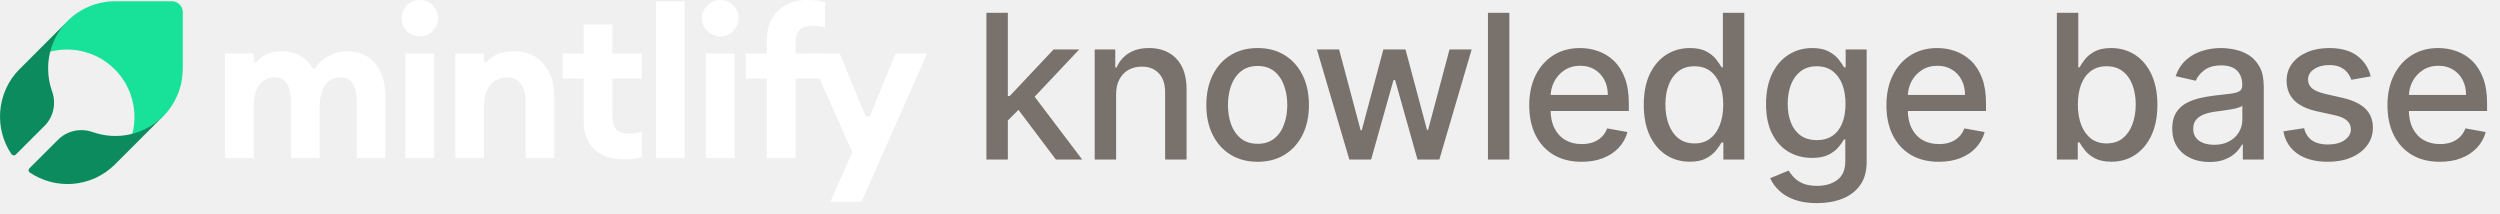
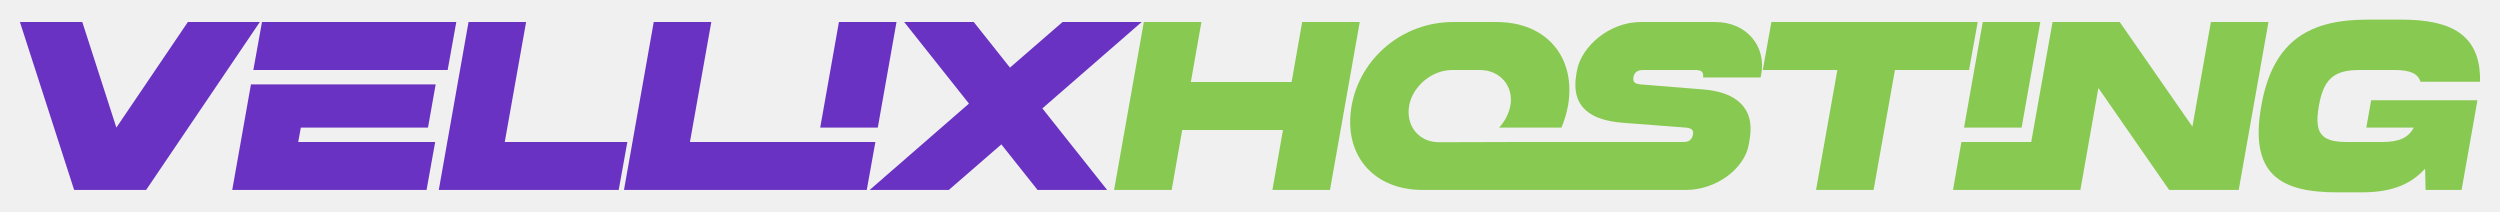
- <svg xmlns="http://www.w3.org/2000/svg" width="223" height="19" viewBox="0 0 223 19" fill="none">
-   <path d="M76.846 18H74.066L76.025 13.579L72.108 4.775H74.906L77.177 10.266C77.261 10.469 77.549 10.469 77.632 10.265L79.886 4.775H82.703L76.846 18Z" fill="white" />
-   <path d="M68.404 14.101V7.013H66.52V4.775H68.404V3.563C68.404 2.456 68.74 1.585 69.411 0.951C70.083 0.317 70.934 0 71.966 0C72.601 0 73.142 0.068 73.589 0.205V2.462C73.291 2.35 72.943 2.294 72.545 2.294C71.985 2.294 71.581 2.419 71.332 2.667C71.084 2.904 70.959 3.308 70.959 3.88V4.775H73.589V7.013H70.959V14.101H68.404Z" fill="white" />
-   <path d="M64.234 3.246C63.799 3.246 63.419 3.09 63.096 2.779C62.773 2.456 62.611 2.07 62.611 1.623C62.611 1.175 62.773 0.796 63.096 0.485C63.419 0.162 63.799 0 64.234 0C64.694 0 65.079 0.162 65.39 0.485C65.714 0.796 65.875 1.175 65.875 1.623C65.875 2.07 65.714 2.456 65.39 2.779C65.079 3.09 64.694 3.246 64.234 3.246ZM62.965 14.101V4.775H65.521V14.101H62.965Z" fill="white" />
-   <path d="M58.516 14.101V0.112H61.071V14.101H58.516Z" fill="white" />
-   <path d="M55.629 14.213C54.584 14.213 53.726 13.927 53.055 13.355C52.396 12.771 52.066 11.932 52.066 10.837V7.013H50.182V4.775H52.066V2.182H54.622V4.775H57.252V7.013H54.622V10.334C54.622 10.906 54.746 11.316 54.995 11.565C55.243 11.801 55.648 11.919 56.207 11.919C56.605 11.919 56.953 11.863 57.252 11.751V14.008C56.804 14.145 56.263 14.213 55.629 14.213Z" fill="white" />
-   <path d="M40.618 14.102V4.775H43.173V5.436C43.173 5.558 43.339 5.612 43.42 5.521C43.989 4.887 44.796 4.57 45.841 4.57C46.96 4.57 47.836 4.943 48.471 5.689C49.117 6.423 49.441 7.405 49.441 8.636V14.102H46.885V9.065C46.885 8.381 46.742 7.853 46.456 7.48C46.17 7.094 45.766 6.902 45.244 6.902C44.622 6.902 44.118 7.126 43.733 7.573C43.36 8.021 43.173 8.68 43.173 9.55V14.102H40.618Z" fill="white" />
-   <path d="M37.436 3.246C37.001 3.246 36.622 3.09 36.299 2.779C35.975 2.456 35.814 2.07 35.814 1.623C35.814 1.175 35.975 0.796 36.299 0.485C36.622 0.162 37.001 0 37.436 0C37.897 0 38.282 0.162 38.593 0.485C38.916 0.796 39.078 1.175 39.078 1.623C39.078 2.07 38.916 2.456 38.593 2.779C38.282 3.09 37.897 3.246 37.436 3.246ZM36.168 14.101V4.775H38.723V14.101H36.168Z" fill="white" />
-   <path d="M31.83 14.102V9.121C31.83 7.642 31.345 6.902 30.375 6.902C29.815 6.902 29.368 7.113 29.032 7.536C28.709 7.959 28.534 8.587 28.51 9.42V14.102H25.954V9.121C25.954 7.642 25.469 6.902 24.499 6.902C23.927 6.902 23.473 7.126 23.138 7.573C22.802 8.021 22.634 8.68 22.634 9.55V14.102H20.078V4.775H22.634V5.443C22.634 5.564 22.797 5.618 22.877 5.527C23.44 4.889 24.186 4.57 25.115 4.57C26.341 4.57 27.266 5.075 27.889 6.084C27.941 6.168 28.068 6.167 28.12 6.082C28.389 5.644 28.761 5.296 29.237 5.036C29.784 4.726 30.337 4.57 30.897 4.57C32.004 4.57 32.862 4.937 33.471 5.671C34.081 6.404 34.385 7.412 34.385 8.692V14.102H31.83Z" fill="white" />
-   <path d="M16.305 6.139V1.086C16.305 0.544 15.865 0.112 15.331 0.112H10.281C9.488 0.112 8.702 0.269 7.972 0.568C7.242 0.874 6.574 1.314 6.016 1.88L5.977 1.919C5.239 2.666 4.713 3.593 4.446 4.614C4.925 4.488 5.419 4.426 5.914 4.418C7.234 4.402 8.53 4.826 9.582 5.62C10.532 6.327 11.255 7.301 11.648 8.425C12.056 9.564 12.103 10.806 11.797 11.977C12.81 11.71 13.745 11.183 14.491 10.444L14.53 10.405C15.088 9.847 15.535 9.179 15.842 8.449C16.148 7.718 16.297 6.932 16.297 6.139H16.305Z" fill="#18E299" />
-   <path d="M4.295 6.053C4.303 4.503 4.921 3.016 6.008 1.904L1.807 6.108C1.791 6.124 1.775 6.131 1.76 6.147C0.735 7.165 0.117 8.527 0.015 9.967C-0.079 11.313 0.273 12.644 1.024 13.756C1.096 13.862 1.29 13.897 1.4 13.795L3.974 11.227C4.78 10.421 5.03 9.223 4.647 8.151C4.404 7.486 4.287 6.773 4.295 6.053Z" fill="#0C8C5E" />
-   <path d="M14.505 10.406C13.7 11.196 12.69 11.744 11.595 11.987C10.492 12.23 9.349 12.159 8.285 11.784C8.285 11.784 8.277 11.784 8.269 11.784C7.198 11.4 6 11.65 5.195 12.449L2.62 15.016C2.511 15.126 2.526 15.306 2.659 15.392C3.77 16.136 5.101 16.496 6.446 16.402C7.886 16.3 9.24 15.682 10.265 14.656L10.304 14.617L14.505 10.414V10.406Z" fill="#0C8C5E" />
-   <path d="M89.745 10.902L89.733 8.569H90.065L93.977 4.414H96.265L91.803 9.144H91.503L89.745 10.902ZM87.987 14.232V1.142H89.899V14.232H87.987ZM94.188 14.232L90.672 9.566L91.989 8.23L96.534 14.232H94.188ZM99.558 8.403V14.232H97.647V4.414H99.481V6.012H99.603C99.829 5.492 100.182 5.075 100.664 4.759C101.15 4.444 101.761 4.286 102.499 4.286C103.168 4.286 103.754 4.427 104.256 4.708C104.759 4.985 105.149 5.399 105.426 5.948C105.703 6.498 105.842 7.178 105.842 7.987V14.232H103.93V8.218C103.93 7.506 103.745 6.95 103.374 6.549C103.004 6.144 102.494 5.942 101.847 5.942C101.403 5.942 101.009 6.038 100.664 6.23C100.323 6.421 100.053 6.703 99.852 7.073C99.656 7.44 99.558 7.883 99.558 8.403ZM112.18 14.431C111.26 14.431 110.457 14.22 109.771 13.798C109.085 13.376 108.552 12.786 108.173 12.027C107.793 11.269 107.604 10.382 107.604 9.368C107.604 8.35 107.793 7.459 108.173 6.696C108.552 5.933 109.085 5.341 109.771 4.919C110.457 4.497 111.26 4.286 112.18 4.286C113.101 4.286 113.904 4.497 114.59 4.919C115.276 5.341 115.809 5.933 116.188 6.696C116.568 7.459 116.757 8.35 116.757 9.368C116.757 10.382 116.568 11.269 116.188 12.027C115.809 12.786 115.276 13.376 114.59 13.798C113.904 14.22 113.101 14.431 112.18 14.431ZM112.187 12.826C112.783 12.826 113.278 12.668 113.67 12.353C114.062 12.038 114.352 11.618 114.539 11.094C114.731 10.57 114.827 9.992 114.827 9.362C114.827 8.735 114.731 8.16 114.539 7.636C114.352 7.107 114.062 6.683 113.67 6.364C113.278 6.044 112.783 5.884 112.187 5.884C111.586 5.884 111.087 6.044 110.691 6.364C110.299 6.683 110.007 7.107 109.815 7.636C109.628 8.16 109.534 8.735 109.534 9.362C109.534 9.992 109.628 10.57 109.815 11.094C110.007 11.618 110.299 12.038 110.691 12.353C111.087 12.668 111.586 12.826 112.187 12.826ZM120.36 14.232L117.471 4.414H119.446L121.37 11.624H121.466L123.396 4.414H125.372L127.289 11.592H127.385L129.296 4.414H131.271L128.389 14.232H126.439L124.445 7.144H124.298L122.303 14.232H120.36ZM134.636 1.142V14.232H132.725V1.142H134.636ZM141.079 14.431C140.112 14.431 139.279 14.224 138.58 13.81C137.885 13.393 137.348 12.807 136.969 12.053C136.594 11.294 136.407 10.406 136.407 9.387C136.407 8.382 136.594 7.495 136.969 6.728C137.348 5.961 137.877 5.362 138.554 4.932C139.236 4.502 140.033 4.286 140.945 4.286C141.499 4.286 142.036 4.378 142.556 4.561C143.076 4.745 143.542 5.032 143.956 5.424C144.369 5.816 144.695 6.325 144.934 6.952C145.172 7.574 145.291 8.33 145.291 9.221V9.899H137.487V8.467H143.419C143.419 7.964 143.316 7.519 143.112 7.131C142.907 6.739 142.62 6.43 142.249 6.204C141.882 5.978 141.452 5.865 140.958 5.865C140.421 5.865 139.952 5.997 139.551 6.262C139.155 6.521 138.848 6.862 138.631 7.284C138.418 7.702 138.311 8.156 138.311 8.646V9.764C138.311 10.421 138.426 10.979 138.657 11.439C138.891 11.899 139.217 12.251 139.635 12.494C140.052 12.732 140.54 12.852 141.098 12.852C141.461 12.852 141.791 12.801 142.089 12.698C142.387 12.592 142.645 12.434 142.863 12.225C143.08 12.017 143.246 11.759 143.361 11.452L145.17 11.778C145.025 12.31 144.765 12.777 144.39 13.178C144.019 13.574 143.553 13.883 142.99 14.105C142.432 14.322 141.795 14.431 141.079 14.431ZM150.727 14.424C149.935 14.424 149.227 14.222 148.605 13.817C147.987 13.408 147.502 12.826 147.148 12.072C146.798 11.313 146.624 10.404 146.624 9.343C146.624 8.281 146.801 7.374 147.154 6.62C147.512 5.865 148.002 5.288 148.624 4.887C149.247 4.487 149.952 4.286 150.74 4.286C151.35 4.286 151.84 4.389 152.21 4.593C152.585 4.793 152.875 5.028 153.08 5.296C153.289 5.565 153.45 5.801 153.566 6.006H153.681V1.142H155.592V14.232H153.725V12.705H153.566C153.45 12.914 153.284 13.152 153.067 13.421C152.854 13.689 152.56 13.924 152.185 14.124C151.81 14.324 151.324 14.424 150.727 14.424ZM151.149 12.794C151.699 12.794 152.164 12.649 152.543 12.36C152.926 12.066 153.216 11.659 153.412 11.139C153.612 10.619 153.713 10.014 153.713 9.323C153.713 8.642 153.615 8.045 153.419 7.534C153.223 7.022 152.935 6.624 152.556 6.338C152.176 6.053 151.708 5.91 151.149 5.91C150.574 5.91 150.095 6.059 149.711 6.357C149.328 6.656 149.038 7.063 148.842 7.578C148.65 8.094 148.554 8.676 148.554 9.323C148.554 9.98 148.652 10.57 148.848 11.094C149.044 11.618 149.334 12.034 149.718 12.34C150.105 12.643 150.583 12.794 151.149 12.794ZM162.076 18.119C161.296 18.119 160.625 18.017 160.063 17.812C159.504 17.607 159.048 17.337 158.695 17C158.341 16.663 158.077 16.295 157.902 15.894L159.545 15.217C159.66 15.404 159.813 15.602 160.005 15.811C160.201 16.024 160.465 16.205 160.798 16.355C161.134 16.504 161.567 16.578 162.095 16.578C162.82 16.578 163.418 16.401 163.891 16.048C164.364 15.698 164.601 15.14 164.601 14.373V12.443H164.48C164.364 12.652 164.198 12.884 163.981 13.139C163.768 13.395 163.474 13.617 163.099 13.804C162.724 13.992 162.236 14.085 161.635 14.085C160.859 14.085 160.161 13.904 159.538 13.542C158.921 13.176 158.431 12.636 158.068 11.925C157.71 11.209 157.531 10.329 157.531 9.285C157.531 8.241 157.708 7.346 158.062 6.6C158.42 5.855 158.91 5.284 159.532 4.887C160.154 4.487 160.859 4.286 161.648 4.286C162.257 4.286 162.749 4.389 163.124 4.593C163.499 4.793 163.791 5.028 164 5.296C164.213 5.565 164.377 5.801 164.492 6.006H164.633V4.414H166.506V14.45C166.506 15.293 166.31 15.986 165.918 16.527C165.526 17.068 164.995 17.469 164.326 17.729C163.661 17.989 162.911 18.119 162.076 18.119ZM162.057 12.5C162.607 12.5 163.071 12.372 163.45 12.117C163.834 11.857 164.124 11.486 164.32 11.004C164.52 10.519 164.62 9.937 164.62 9.259C164.62 8.599 164.522 8.017 164.326 7.514C164.13 7.012 163.842 6.62 163.463 6.338C163.084 6.053 162.615 5.91 162.057 5.91C161.482 5.91 161.002 6.059 160.619 6.357C160.235 6.651 159.945 7.052 159.749 7.559C159.558 8.066 159.462 8.633 159.462 9.259C159.462 9.903 159.56 10.467 159.756 10.953C159.952 11.439 160.242 11.818 160.625 12.091C161.013 12.364 161.49 12.5 162.057 12.5ZM172.941 14.431C171.973 14.431 171.14 14.224 170.441 13.81C169.747 13.393 169.21 12.807 168.83 12.053C168.455 11.294 168.268 10.406 168.268 9.387C168.268 8.382 168.455 7.495 168.83 6.728C169.21 5.961 169.738 5.362 170.416 4.932C171.097 4.502 171.894 4.286 172.806 4.286C173.36 4.286 173.897 4.378 174.417 4.561C174.937 4.745 175.404 5.032 175.817 5.424C176.23 5.816 176.556 6.325 176.795 6.952C177.034 7.574 177.153 8.33 177.153 9.221V9.899H169.348V8.467H175.28C175.28 7.964 175.178 7.519 174.973 7.131C174.769 6.739 174.481 6.43 174.11 6.204C173.744 5.978 173.313 5.865 172.819 5.865C172.282 5.865 171.813 5.997 171.413 6.262C171.017 6.521 170.71 6.862 170.492 7.284C170.279 7.702 170.173 8.156 170.173 8.646V9.764C170.173 10.421 170.288 10.979 170.518 11.439C170.752 11.899 171.078 12.251 171.496 12.494C171.914 12.732 172.401 12.852 172.96 12.852C173.322 12.852 173.652 12.801 173.95 12.698C174.249 12.592 174.507 12.434 174.724 12.225C174.941 12.017 175.107 11.759 175.222 11.452L177.031 11.778C176.887 12.31 176.627 12.777 176.252 13.178C175.881 13.574 175.414 13.883 174.852 14.105C174.294 14.322 173.656 14.431 172.941 14.431ZM183.471 14.232V1.142H185.382V6.006H185.497C185.608 5.801 185.767 5.565 185.976 5.296C186.185 5.028 186.475 4.793 186.846 4.593C187.216 4.389 187.706 4.286 188.316 4.286C189.108 4.286 189.816 4.487 190.438 4.887C191.06 5.288 191.548 5.865 191.902 6.62C192.26 7.374 192.439 8.281 192.439 9.343C192.439 10.404 192.262 11.313 191.908 12.072C191.554 12.826 191.069 13.408 190.451 13.817C189.833 14.222 189.127 14.424 188.335 14.424C187.738 14.424 187.25 14.324 186.871 14.124C186.496 13.924 186.202 13.689 185.989 13.421C185.776 13.152 185.612 12.914 185.497 12.705H185.337V14.232H183.471ZM185.343 9.323C185.343 10.014 185.444 10.619 185.644 11.139C185.844 11.659 186.134 12.066 186.513 12.36C186.892 12.649 187.357 12.794 187.907 12.794C188.478 12.794 188.955 12.643 189.338 12.34C189.722 12.034 190.012 11.618 190.208 11.094C190.408 10.57 190.508 9.98 190.508 9.323C190.508 8.676 190.41 8.094 190.214 7.578C190.022 7.063 189.733 6.656 189.345 6.357C188.961 6.059 188.482 5.91 187.907 5.91C187.353 5.91 186.884 6.053 186.5 6.338C186.121 6.624 185.833 7.022 185.637 7.534C185.441 8.045 185.343 8.642 185.343 9.323ZM197.082 14.45C196.46 14.45 195.897 14.335 195.394 14.105C194.892 13.87 194.493 13.531 194.199 13.088C193.909 12.645 193.764 12.102 193.764 11.458C193.764 10.904 193.871 10.448 194.084 10.09C194.297 9.732 194.585 9.449 194.947 9.24C195.309 9.031 195.714 8.874 196.161 8.767C196.609 8.661 197.065 8.58 197.529 8.524C198.117 8.456 198.595 8.401 198.961 8.358C199.328 8.311 199.594 8.237 199.76 8.134C199.926 8.032 200.01 7.866 200.01 7.636V7.591C200.01 7.033 199.852 6.6 199.536 6.293C199.225 5.987 198.761 5.833 198.143 5.833C197.5 5.833 196.992 5.976 196.622 6.262C196.255 6.543 196.002 6.856 195.861 7.201L194.065 6.792C194.278 6.195 194.589 5.714 194.998 5.347C195.411 4.977 195.887 4.708 196.424 4.542C196.96 4.372 197.525 4.286 198.117 4.286C198.51 4.286 198.925 4.333 199.364 4.427C199.807 4.517 200.22 4.683 200.604 4.926C200.992 5.168 201.309 5.516 201.556 5.968C201.804 6.415 201.927 6.997 201.927 7.713V14.232H200.061V12.89H199.984C199.86 13.137 199.675 13.38 199.428 13.619C199.181 13.857 198.863 14.056 198.475 14.213C198.088 14.371 197.623 14.45 197.082 14.45ZM197.497 12.916C198.026 12.916 198.478 12.811 198.853 12.602C199.232 12.394 199.519 12.121 199.715 11.784C199.916 11.443 200.016 11.079 200.016 10.691V9.426C199.948 9.494 199.816 9.558 199.62 9.617C199.428 9.673 199.208 9.722 198.961 9.764C198.714 9.803 198.473 9.839 198.239 9.873C198.005 9.903 197.809 9.928 197.651 9.95C197.28 9.997 196.941 10.075 196.635 10.186C196.332 10.297 196.089 10.457 195.906 10.666C195.727 10.87 195.637 11.143 195.637 11.484C195.637 11.957 195.812 12.315 196.161 12.558C196.511 12.796 196.956 12.916 197.497 12.916ZM211.47 6.811L209.738 7.118C209.665 6.896 209.55 6.686 209.393 6.485C209.239 6.285 209.03 6.121 208.766 5.993C208.502 5.865 208.172 5.801 207.775 5.801C207.234 5.801 206.782 5.923 206.42 6.166C206.058 6.404 205.877 6.713 205.877 7.093C205.877 7.421 205.998 7.685 206.241 7.885C206.484 8.085 206.876 8.249 207.417 8.377L208.977 8.735C209.881 8.944 210.554 9.266 210.997 9.7C211.44 10.135 211.662 10.7 211.662 11.394C211.662 11.982 211.491 12.507 211.15 12.967C210.814 13.423 210.343 13.781 209.738 14.041C209.137 14.301 208.44 14.431 207.648 14.431C206.548 14.431 205.651 14.196 204.957 13.727C204.262 13.254 203.836 12.583 203.678 11.714L205.525 11.433C205.64 11.914 205.877 12.279 206.235 12.526C206.593 12.769 207.059 12.89 207.635 12.89C208.261 12.89 208.762 12.76 209.137 12.5C209.512 12.236 209.699 11.914 209.699 11.535C209.699 11.228 209.584 10.97 209.354 10.761C209.128 10.553 208.781 10.395 208.312 10.289L206.65 9.924C205.734 9.715 205.057 9.383 204.618 8.927C204.183 8.471 203.966 7.894 203.966 7.195C203.966 6.615 204.128 6.108 204.452 5.673C204.775 5.239 205.223 4.9 205.794 4.657C206.365 4.41 207.019 4.286 207.756 4.286C208.817 4.286 209.653 4.517 210.262 4.977C210.871 5.433 211.274 6.044 211.47 6.811ZM217.635 14.431C216.667 14.431 215.834 14.224 215.135 13.81C214.441 13.393 213.904 12.807 213.525 12.053C213.15 11.294 212.962 10.406 212.962 9.387C212.962 8.382 213.15 7.495 213.525 6.728C213.904 5.961 214.432 5.362 215.11 4.932C215.792 4.502 216.589 4.286 217.5 4.286C218.054 4.286 218.591 4.378 219.111 4.561C219.631 4.745 220.098 5.032 220.511 5.424C220.924 5.816 221.25 6.325 221.489 6.952C221.728 7.574 221.847 8.33 221.847 9.221V9.899H214.042V8.467H219.974C219.974 7.964 219.872 7.519 219.667 7.131C219.463 6.739 219.175 6.43 218.804 6.204C218.438 5.978 218.008 5.865 217.513 5.865C216.976 5.865 216.508 5.997 216.107 6.262C215.711 6.521 215.404 6.862 215.187 7.284C214.973 7.702 214.867 8.156 214.867 8.646V9.764C214.867 10.421 214.982 10.979 215.212 11.439C215.446 11.899 215.772 12.251 216.19 12.494C216.608 12.732 217.096 12.852 217.654 12.852C218.016 12.852 218.346 12.801 218.645 12.698C218.943 12.592 219.201 12.434 219.418 12.225C219.635 12.017 219.802 11.759 219.917 11.452L221.726 11.778C221.581 12.31 221.321 12.777 220.946 13.178C220.575 13.574 220.108 13.883 219.546 14.105C218.988 14.322 218.351 14.431 217.635 14.431Z" fill="#78716C" />
+ <svg xmlns="http://www.w3.org/2000/svg" version="1.1" width="684" height="58" viewBox="170 355 684 58" xml:space="preserve">
+   <defs>
+ </defs>
+   <g transform="matrix(0.9116 0 0 0.9116 512 384)" id="glyphGroup_textPair_1779641606760_0.9560594696475995">
+     <g style="">
+       <g transform="matrix(1 0 0 1 -333.1833 0)">
+         <g style="">
+           <g transform="matrix(1 0 0 1 0 0)">
+             <path style="stroke: none; stroke-width: 1; stroke-dasharray: none; stroke-linecap: butt; stroke-dashoffset: 0; stroke-linejoin: miter; stroke-miterlimit: 4; fill: rgb(106,50,194); fill-rule: nonzero; opacity: 1;" transform=" translate(-104.392, -95.8)" d="M 68.392 70.6 L 84.664 121 L 106.264 121 L 140.392 70.6 L 118.792 70.6 L 97.336 102.28 L 87.112 70.6 Z" stroke-linecap="round" />
+           </g>
+         </g>
+       </g>
+       <g transform="matrix(1 0 0 1 -271.8393 0)">
+         <g style="">
+           <g transform="matrix(1 0 0 1 0 0)">
+             <path style="stroke: none; stroke-width: 1; stroke-dasharray: none; stroke-linecap: butt; stroke-dashoffset: 0; stroke-linejoin: miter; stroke-miterlimit: 4; fill: rgb(106,50,194); fill-rule: nonzero; opacity: 1;" transform=" translate(-99.964, -95.8)" d="M 71.956 89.32 L 66.34 121 L 124.66 121 L 127.252 106.6 L 86.14 106.6 L 86.932 102.28 L 125.092 102.28 L 127.396 89.32 Z M 72.676 85 L 130.996 85 L 133.588 70.6 L 75.268 70.6 Z" stroke-linecap="round" />
+           </g>
+         </g>
+       </g>
+       <g transform="matrix(1 0 0 1 -215.1753 0)">
+         <g style="">
+           <g transform="matrix(1 0 0 1 0 0)">
+             <path style="stroke: none; stroke-width: 1; stroke-dasharray: none; stroke-linecap: butt; stroke-dashoffset: 0; stroke-linejoin: miter; stroke-miterlimit: 4; fill: rgb(106,50,194); fill-rule: nonzero; opacity: 1;" transform=" translate(-97.912, -95.8)" d="M 78.544 70.6 L 69.616 121 L 123.616 121 L 126.208 106.6 L 89.416 106.6 L 95.824 70.6 Z" stroke-linecap="round" />
+           </g>
+         </g>
+       </g>
+       <g transform="matrix(1 0 0 1 -146.9913 0)">
+         <g style="">
+           <g transform="matrix(1 0 0 1 0 0)">
+             <path style="stroke: none; stroke-width: 1; stroke-dasharray: none; stroke-linecap: butt; stroke-dashoffset: 0; stroke-linejoin: miter; stroke-miterlimit: 4; fill: rgb(106,50,194); fill-rule: nonzero; opacity: 1;" transform=" translate(-100.036, -95.8)" d="M 85.348 70.6 L 68.068 70.6 L 59.14 121 L 132.004 121 L 134.596 106.6 L 78.94 106.6 Z M 118.036 102.28 L 135.316 102.28 L 140.932 70.6 L 123.652 70.6 Z" stroke-linecap="round" />
+           </g>
+         </g>
+       </g>
+       <g transform="matrix(1 0 0 1 -73.3353 0)">
+         <g style="">
+           <g transform="matrix(1 0 0 1 0 0)">
+             <path style="stroke: none; stroke-width: 1; stroke-dasharray: none; stroke-linecap: butt; stroke-dashoffset: 0; stroke-linejoin: miter; stroke-miterlimit: 4; fill: rgb(106,50,194); fill-rule: nonzero; opacity: 1;" transform=" translate(-100.144, -95.8)" d="M 69.688 70.6 L 89.128 95.08 L 59.32 121 L 83.08 121 L 98.848 107.32 L 109.72 121 L 130.6 121 L 111.16 96.52 L 140.968 70.6 L 117.208 70.6 L 101.44 84.28 L 90.568 70.6 Z" stroke-linecap="round" />
+           </g>
+         </g>
+       </g>
+       <g transform="matrix(1 0 0 1 -3.9273 0)">
+         <g style="">
+           <g transform="matrix(1 0 0 1 0 0)">
+             <path style="stroke: none; stroke-width: 1; stroke-dasharray: none; stroke-linecap: butt; stroke-dashoffset: 0; stroke-linejoin: miter; stroke-miterlimit: 4; fill: rgb(136,201,81); fill-rule: nonzero; opacity: 1;" transform=" translate(-100.036, -95.8)" d="M 72.1 70.6 L 63.172 121 L 80.452 121 L 83.62 103 L 113.86 103 L 110.692 121 L 127.972 121 L 136.9 70.6 L 119.62 70.6 L 116.452 88.6 L 86.212 88.6 L 89.38 70.6 Z" stroke-linecap="round" />
+           </g>
+         </g>
+       </g>
+       <g transform="matrix(1 0 0 1 91.8724 0)">
+         <g style="">
+           <g transform="matrix(1 0 0 1 0 0)">
+             <path style="stroke: none; stroke-width: 1; stroke-dasharray: none; stroke-linecap: butt; stroke-dashoffset: 0; stroke-linejoin: miter; stroke-miterlimit: 4; fill: rgb(136,201,81); fill-rule: nonzero; opacity: 1;" transform=" translate(-100.5438, -95.8)" d="M 60.544 121 L 139.456 121 C 148.744 121 157.168 114.52 158.392 107.248 L 158.68 105.52 C 160.264 95.8 153.856 91.552 144.712 90.832 L 125.92 89.32 C 124.336 89.176 123.472 88.744 123.76 87.088 C 124.048 85.648 125.056 85 126.64 85 L 142.48 85 C 144.064 85 144.928 85.576 144.64 87.232 L 161.92 87.232 L 162.064 86.512 C 163.792 77.872 157.672 70.6 148.384 70.6 L 125.92 70.6 C 116.56 70.6 108.208 77.872 106.84 85 L 106.624 86.152 C 104.824 96.592 111.448 100.12 120.592 100.84 L 139.456 102.28 C 141.04 102.424 141.904 102.928 141.616 104.368 C 141.328 106.024 140.32 106.6 138.736 106.6 L 92.224 106.6 L 65.512 106.672 C 59.392 106.744 55.36 101.776 56.44 95.656 C 57.52 89.896 63.208 85 69.328 85 L 77.68 85 C 83.8 85 87.832 89.896 86.824 95.656 C 86.32 98.176 85.168 100.408 83.44 102.28 L 102.16 102.28 C 103.024 100.192 103.672 98.032 104.104 95.8 C 106.624 81.4 97.84 70.6 82.72 70.6 L 69.616 70.6 C 54.496 70.6 41.68 81.4 39.16 95.8 C 36.64 110.2 45.424 121 60.544 121 Z" stroke-linecap="round" />
+           </g>
+         </g>
+       </g>
+       <g transform="matrix(1 0 0 1 186.1527 0)">
+         <g style="">
+           <g transform="matrix(1 0 0 1 0 0)">
+             <path style="stroke: none; stroke-width: 1; stroke-dasharray: none; stroke-linecap: butt; stroke-dashoffset: 0; stroke-linejoin: miter; stroke-miterlimit: 4; fill: rgb(136,201,81); fill-rule: nonzero; opacity: 1;" transform=" translate(-103.168, -95.8)" d="M 135.424 70.6 L 73.504 70.6 L 70.912 85 L 93.304 85 L 86.896 121 L 104.176 121 L 110.584 85 L 132.832 85 Z" stroke-linecap="round" />
+           </g>
+         </g>
+       </g>
+       <g transform="matrix(1 0 0 1 258.3327 0)">
+         <g style="">
+           <g transform="matrix(1 0 0 1 0 0)">
+             <path style="stroke: none; stroke-width: 1; stroke-dasharray: none; stroke-linecap: butt; stroke-dashoffset: 0; stroke-linejoin: miter; stroke-miterlimit: 4; fill: rgb(136,201,81); fill-rule: nonzero; opacity: 1;" transform=" translate(-100.036, -95.8)" d="M 78.904 70.6 L 61.624 70.6 L 56.008 102.28 L 73.288 102.28 Z M 52.696 121 L 90.928 121 L 96.328 90.4 L 117.568 121 L 138.448 121 L 147.376 70.6 L 130.096 70.6 L 124.552 101.992 L 102.736 70.6 L 82.576 70.6 L 76.168 106.6 L 55.216 106.6 Z" stroke-linecap="round" />
+           </g>
+         </g>
+       </g>
+       <g transform="matrix(1 0 0 1 335.96 0)">
+         <g style="">
+           <g transform="matrix(1 0 0 1 0 0)">
+             <path style="stroke: none; stroke-width: 1; stroke-dasharray: none; stroke-linecap: butt; stroke-dashoffset: 0; stroke-linejoin: miter; stroke-miterlimit: 4; fill: rgb(136,201,81); fill-rule: nonzero; opacity: 1;" transform=" translate(-99.8313, -95.8)" d="M 90.208 121.72 L 97.48 121.72 C 105.256 121.72 111.736 119.992 116.56 114.592 L 116.704 121 L 127.504 121 L 131.536 98.248 L 132.256 94.072 L 100.36 94.072 L 98.92 102.28 L 113.176 102.28 C 111.52 105.304 108.856 106.6 103.744 106.6 L 92.944 106.6 C 85.096 106.6 83.296 103.72 84.664 95.8 C 86.032 88.096 88.84 85 96.688 85 L 107.488 85 C 112.096 85 114.4 86.08 115.192 88.528 L 133.048 88.528 C 133.336 74.2 124.12 69.88 109.504 69.88 L 99.28 69.88 C 82.432 69.88 70.912 75.64 67.384 95.8 C 63.712 116.536 73.36 121.72 90.208 121.72 Z" stroke-linecap="round" />
+           </g>
+         </g>
+       </g>
+     </g>
+   </g>
+   <g transform="matrix(0.9116 0 0 0.9116 512 384)" style="" id="iText_textPair_1779641606760_0.9560594696475995">
+     <text xml:space="preserve" font-family="Brandmark-Sport-Line" font-size="72" font-style="normal" font-weight="900" style="stroke: none; stroke-width: 1; stroke-dasharray: none; stroke-linecap: butt; stroke-dashoffset: 0; stroke-linejoin: miter; stroke-miterlimit: 4; fill: rgb(255,255,255); fill-opacity: 0; fill-rule: nonzero; opacity: 1; text-decoration-thickness: 6.077%; white-space: pre;">
+       <tspan x="-370.836" y="22.618">VELXHTG</tspan>
+     </text>
+   </g>
</svg>
